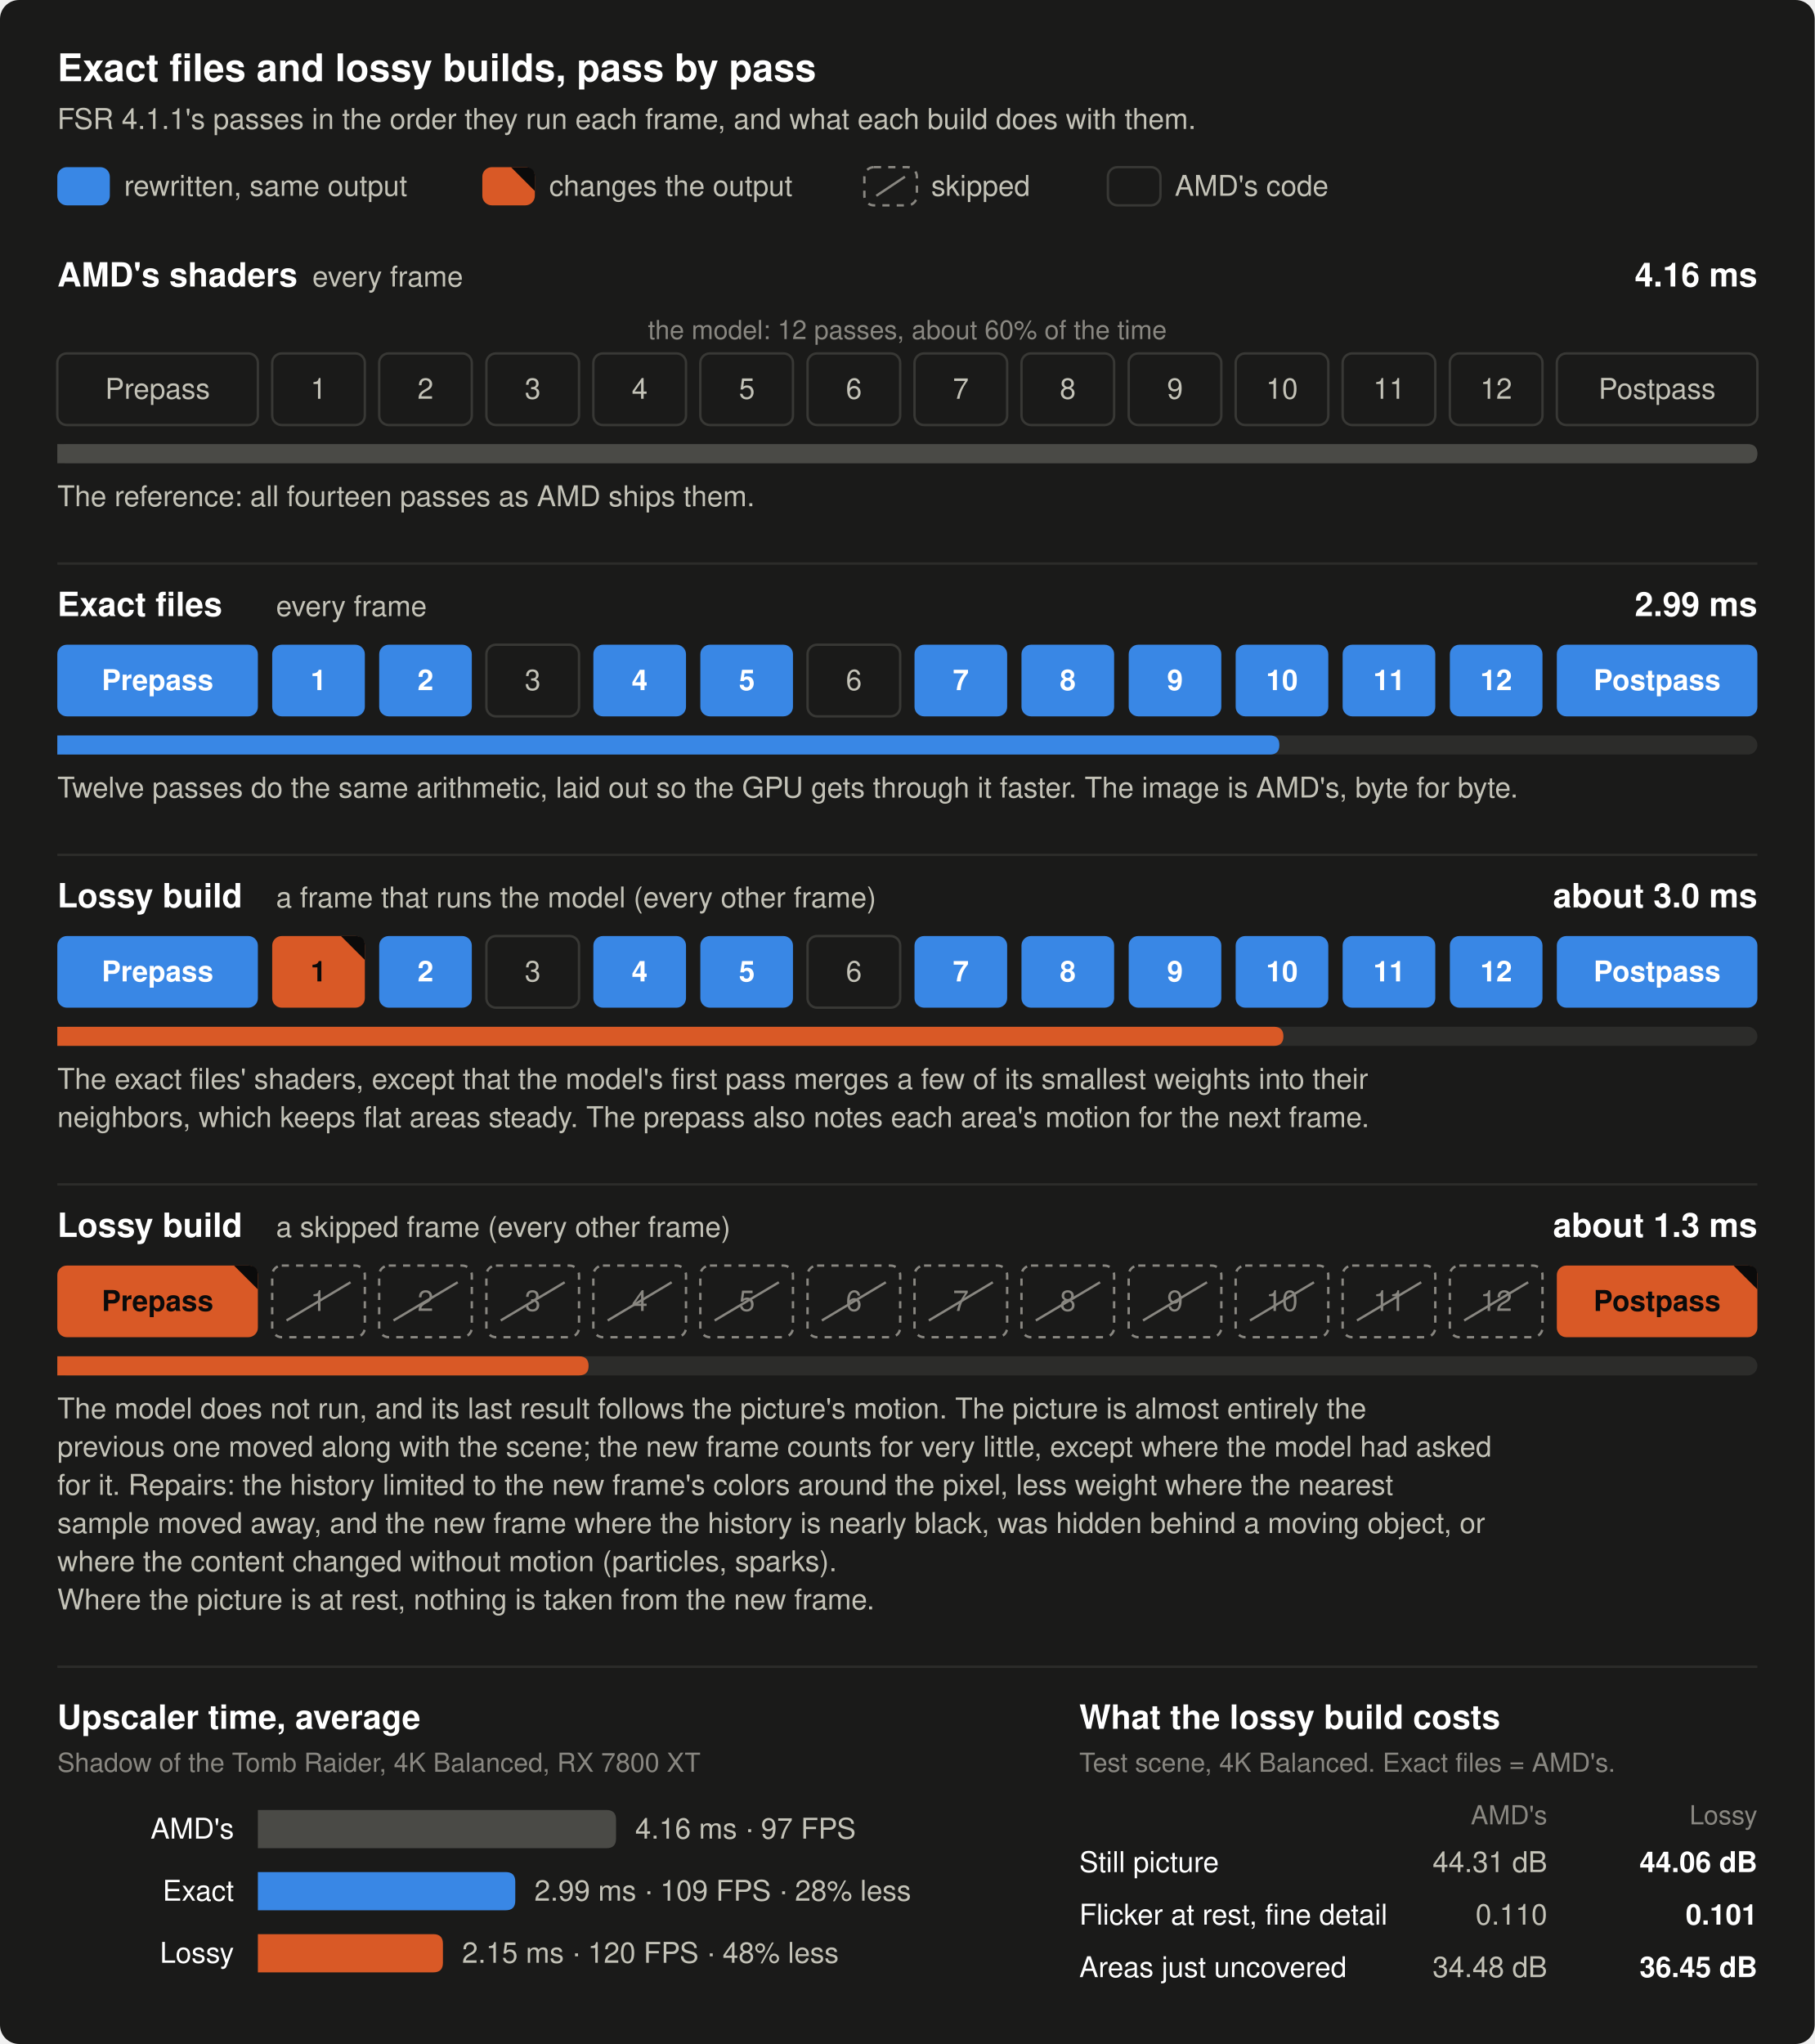
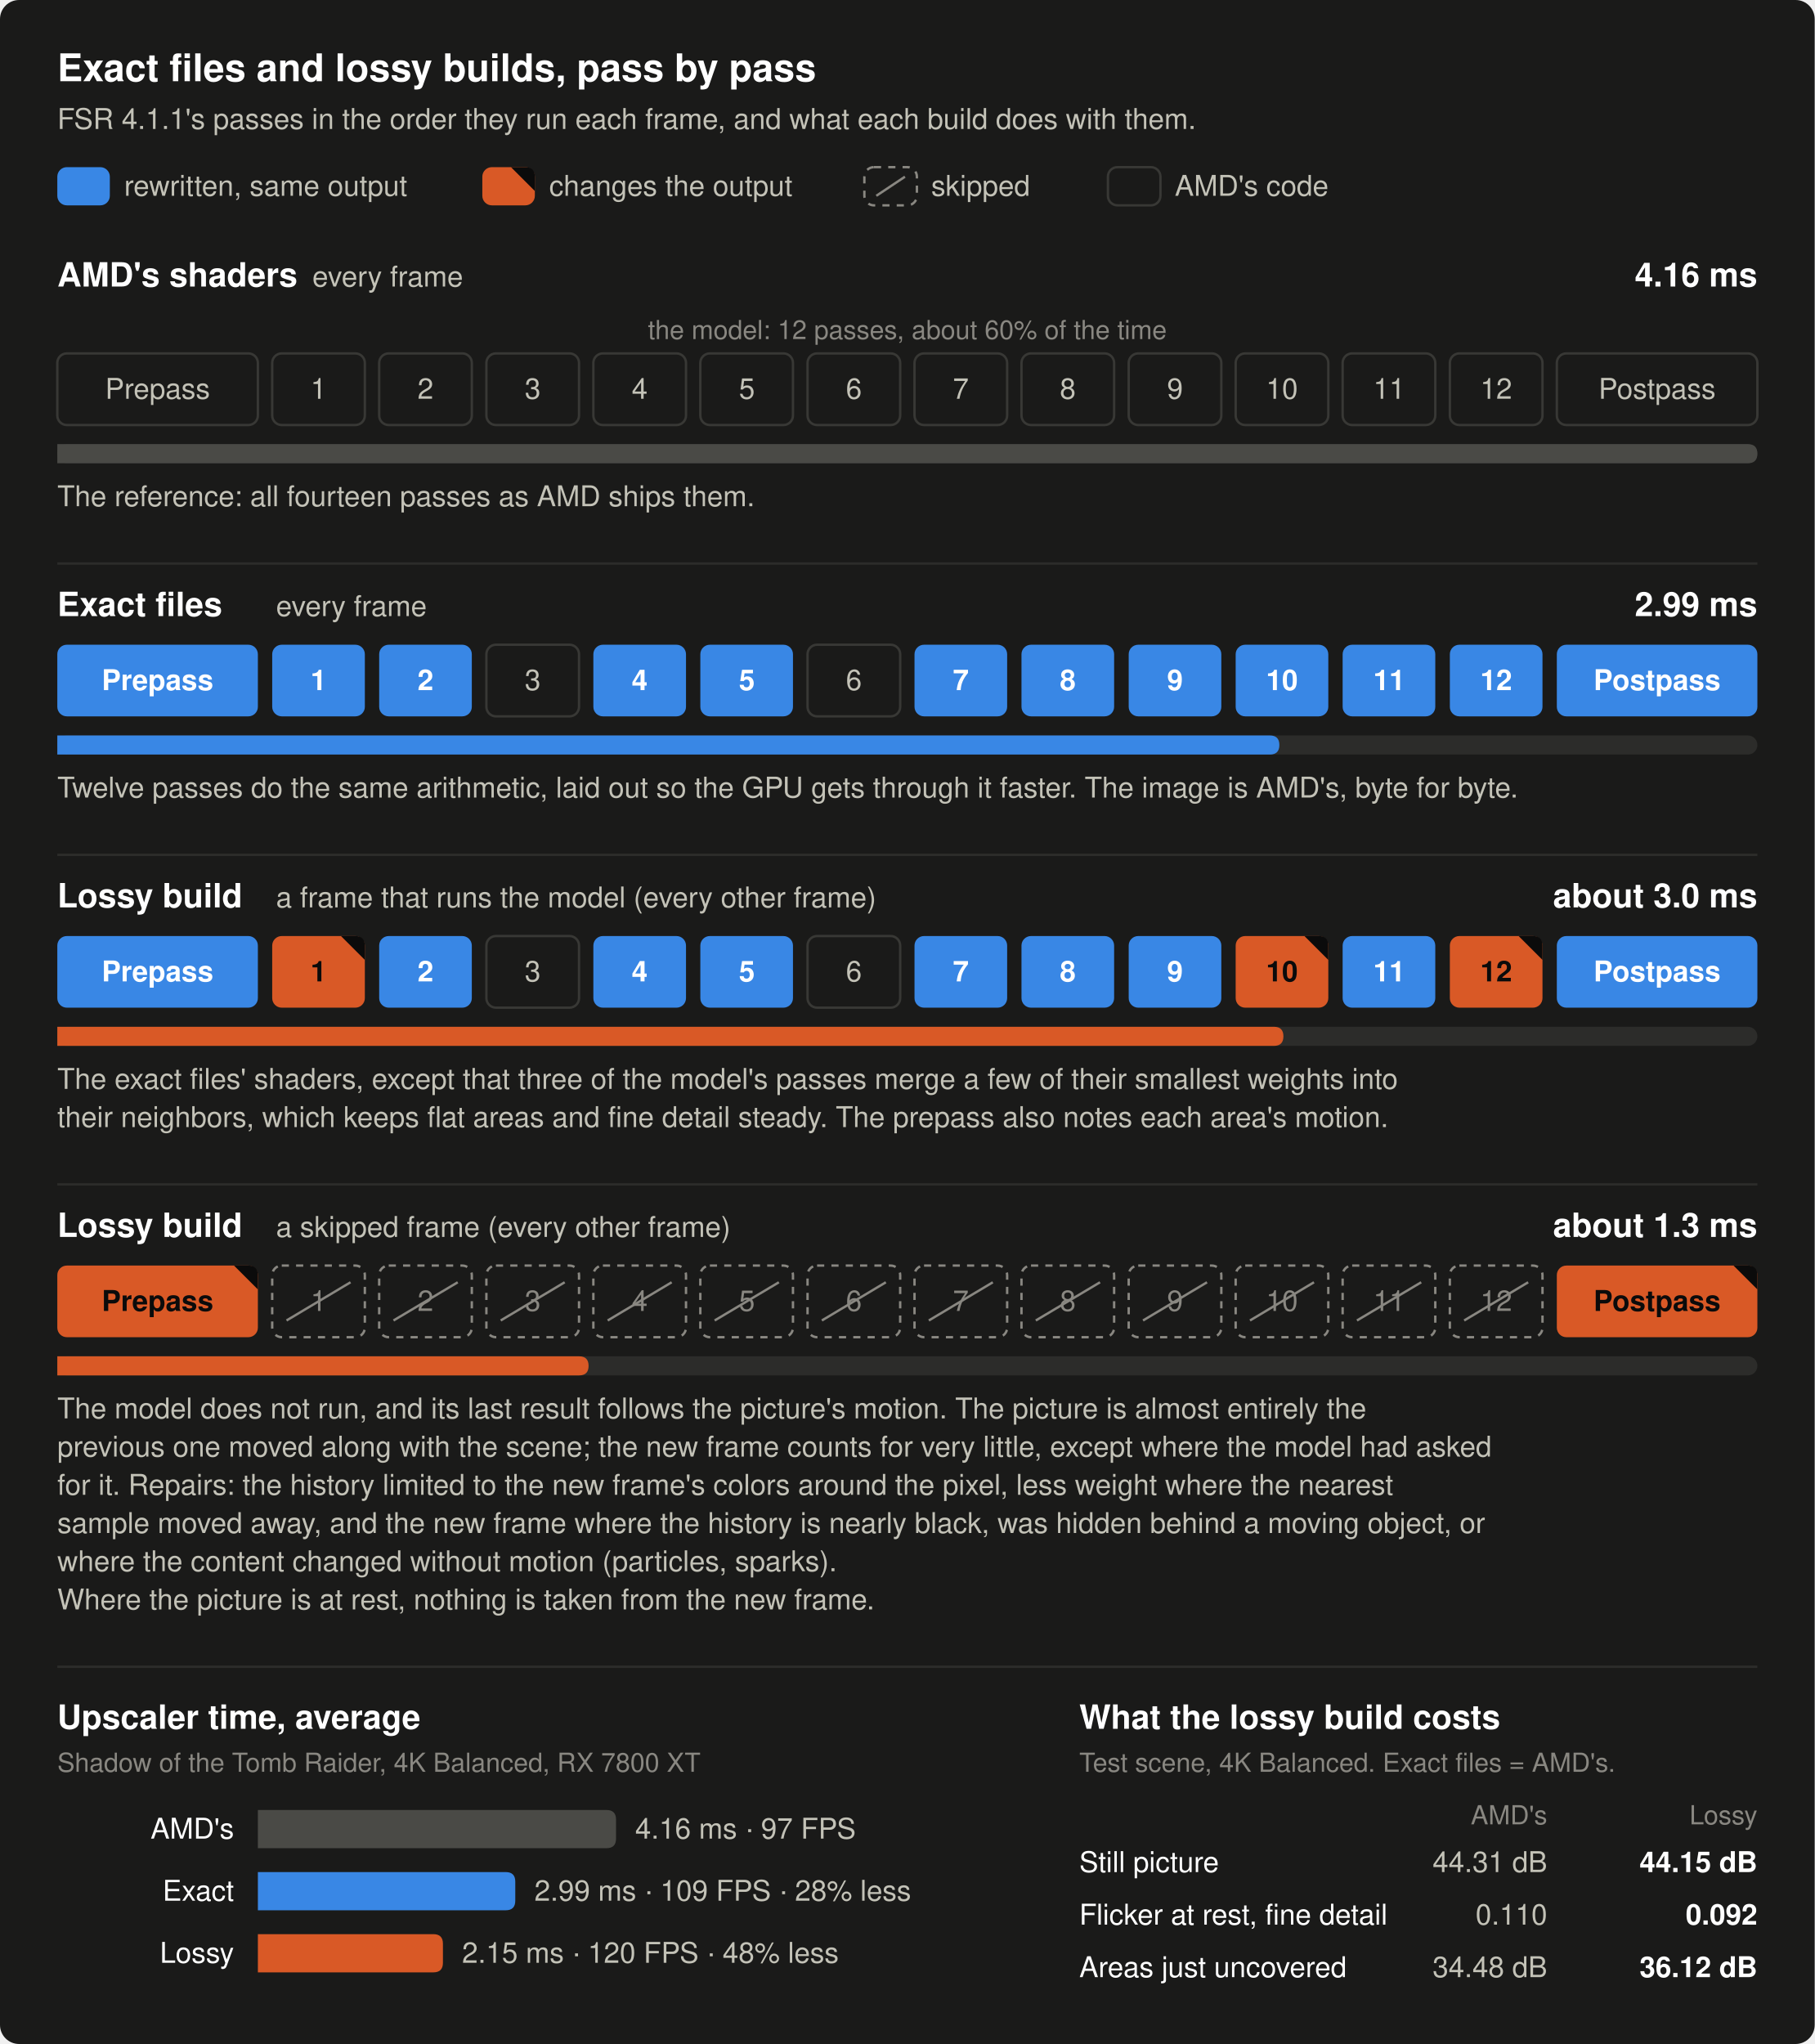
- <svg xmlns="http://www.w3.org/2000/svg" width="760" height="856" viewBox="0 0 760 856" role="img" aria-label="How the exact files and the lossy test builds differ from AMD's FSR 4.1.1 shaders, pass by pass. AMD's shaders: all fourteen passes unchanged, 4.16 ms per frame. Exact files: twelve passes rewritten with the same output (model passes 3 and 6 untouched), 2.99 ms, the image is AMD's byte for byte. Lossy build on a frame that runs the model: the same shaders as the exact files except model pass 1, which merges a few of its smallest weights and so changes the output slightly, about 3.0 ms. Lossy build on a skipped frame: all twelve model passes are skipped and the prepass and postpass show mostly the reprojected history, with the model's last result following the motion and four repairs, and nothing taken from the new frame where the picture is at rest unless its content changed, about 1.3 ms. The two kinds of frame alternate, 2.15 ms on average, 48% less than AMD's. Cost of the lossy build in a test scene at 4K Balanced: still picture 44.06 dB against 44.31, flicker on fine detail at rest 0.101 against 0.110, areas just uncovered by a moving object 36.45 dB against 34.48. Shadow of the Tomb Raider, 4K Balanced, Radeon RX 7800 XT.">
+ <svg xmlns="http://www.w3.org/2000/svg" width="760" height="856" viewBox="0 0 760 856" role="img" aria-label="How the exact files and the lossy test builds differ from AMD's FSR 4.1.1 shaders, pass by pass. AMD's shaders: all fourteen passes unchanged, 4.16 ms per frame. Exact files: twelve passes rewritten with the same output (model passes 3 and 6 untouched), 2.99 ms, the image is AMD's byte for byte. Lossy build on a frame that runs the model: the same shaders as the exact files except model passes 1, 10 and 12, which merge a few of their smallest weights and so change the output slightly, about 3.0 ms. Lossy build on a skipped frame: all twelve model passes are skipped and the prepass and postpass show mostly the reprojected history, with the model's last result following the motion and four repairs, and nothing taken from the new frame where the picture is at rest unless its content changed, about 1.3 ms. The two kinds of frame alternate, 2.15 ms on average, 48% less than AMD's. Cost of the lossy build in a test scene at 4K Balanced: still picture 44.15 dB against 44.31, flicker on fine detail at rest 0.092 against 0.110, areas just uncovered by a moving object 36.12 dB against 34.48. Shadow of the Tomb Raider, 4K Balanced, Radeon RX 7800 XT.">
  <rect width="760" height="856" rx="8" fill="#1a1a19" />
  <text x="24.0" y="34.0" font-family="-apple-system, 'Segoe UI', Helvetica, Arial, sans-serif" font-size="16" font-weight="600" text-anchor="start" fill="#ffffff">Exact files and lossy builds, pass by pass</text>
  <text x="24.0" y="54.0" font-family="-apple-system, 'Segoe UI', Helvetica, Arial, sans-serif" font-size="12" text-anchor="start" fill="#c3c2b7">FSR 4.1.1's passes in the order they run each frame, and what each build does with them.</text>
  <rect x="24.0" y="70" width="22.0" height="16" rx="4" fill="#3987e5" />
  <text x="35.0" y="82.0" font-family="-apple-system, 'Segoe UI', Helvetica, Arial, sans-serif" font-size="12" font-weight="600" text-anchor="middle" fill="#ffffff" />
  <text x="52.0" y="82.0" font-family="-apple-system, 'Segoe UI', Helvetica, Arial, sans-serif" font-size="12" text-anchor="start" fill="#c3c2b7">rewritten, same output</text>
  <rect x="202.0" y="70" width="22.0" height="16" rx="4" fill="#d95926" />
  <text x="213.0" y="82.0" font-family="-apple-system, 'Segoe UI', Helvetica, Arial, sans-serif" font-size="12" font-weight="600" text-anchor="middle" fill="#0b0b0b" />
  <path d="M214.0,70 H220.0 Q224.0,70 224.0,74 V80 Z" fill="#0b0b0b" />
  <text x="230.0" y="82.0" font-family="-apple-system, 'Segoe UI', Helvetica, Arial, sans-serif" font-size="12" text-anchor="start" fill="#c3c2b7">changes the output</text>
  <rect x="362.0" y="70" width="22.0" height="16" rx="4" fill="#1a1a19" stroke="#898781" stroke-width="1" stroke-dasharray="3 3" />
  <line x1="367" y1="82" x2="379" y2="74" stroke="#898781" stroke-width="1" />
  <text x="390.0" y="82.0" font-family="-apple-system, 'Segoe UI', Helvetica, Arial, sans-serif" font-size="12" text-anchor="start" fill="#c3c2b7">skipped</text>
  <rect x="464.0" y="70" width="22.0" height="16" rx="4" fill="#1a1a19" stroke="#383835" stroke-width="1" />
  <text x="475.0" y="82.0" font-family="-apple-system, 'Segoe UI', Helvetica, Arial, sans-serif" font-size="12" text-anchor="middle" fill="#c3c2b7" />
  <text x="492.0" y="82.0" font-family="-apple-system, 'Segoe UI', Helvetica, Arial, sans-serif" font-size="12" text-anchor="start" fill="#c3c2b7">AMD's code</text>
  <text x="24.0" y="120.0" font-family="-apple-system, 'Segoe UI', Helvetica, Arial, sans-serif" font-size="14" font-weight="600" text-anchor="start" fill="#ffffff">AMD's shaders</text>
  <text x="130.8" y="120.0" font-family="-apple-system, 'Segoe UI', Helvetica, Arial, sans-serif" font-size="12" text-anchor="start" fill="#c3c2b7">every frame</text>
  <text x="736.0" y="120.0" font-family="-apple-system, 'Segoe UI', Helvetica, Arial, sans-serif" font-size="14" font-weight="600" text-anchor="end" fill="#ffffff">4.16 ms</text>
  <rect x="24.0" y="148" width="84.0" height="30" rx="4" fill="#1a1a19" stroke="#383835" stroke-width="1" />
  <text x="66.0" y="167.0" font-family="-apple-system, 'Segoe UI', Helvetica, Arial, sans-serif" font-size="12" text-anchor="middle" fill="#c3c2b7">Prepass</text>
  <rect x="114.0" y="148" width="38.8" height="30" rx="4" fill="#1a1a19" stroke="#383835" stroke-width="1" />
  <text x="133.4" y="167.0" font-family="-apple-system, 'Segoe UI', Helvetica, Arial, sans-serif" font-size="12" text-anchor="middle" fill="#c3c2b7">1</text>
  <rect x="158.8" y="148" width="38.8" height="30" rx="4" fill="#1a1a19" stroke="#383835" stroke-width="1" />
  <text x="178.2" y="167.0" font-family="-apple-system, 'Segoe UI', Helvetica, Arial, sans-serif" font-size="12" text-anchor="middle" fill="#c3c2b7">2</text>
  <rect x="203.7" y="148" width="38.8" height="30" rx="4" fill="#1a1a19" stroke="#383835" stroke-width="1" />
  <text x="223.1" y="167.0" font-family="-apple-system, 'Segoe UI', Helvetica, Arial, sans-serif" font-size="12" text-anchor="middle" fill="#c3c2b7">3</text>
  <rect x="248.5" y="148" width="38.8" height="30" rx="4" fill="#1a1a19" stroke="#383835" stroke-width="1" />
  <text x="267.9" y="167.0" font-family="-apple-system, 'Segoe UI', Helvetica, Arial, sans-serif" font-size="12" text-anchor="middle" fill="#c3c2b7">4</text>
  <rect x="293.3" y="148" width="38.8" height="30" rx="4" fill="#1a1a19" stroke="#383835" stroke-width="1" />
  <text x="312.8" y="167.0" font-family="-apple-system, 'Segoe UI', Helvetica, Arial, sans-serif" font-size="12" text-anchor="middle" fill="#c3c2b7">5</text>
  <rect x="338.2" y="148" width="38.8" height="30" rx="4" fill="#1a1a19" stroke="#383835" stroke-width="1" />
  <text x="357.6" y="167.0" font-family="-apple-system, 'Segoe UI', Helvetica, Arial, sans-serif" font-size="12" text-anchor="middle" fill="#c3c2b7">6</text>
  <rect x="383.0" y="148" width="38.8" height="30" rx="4" fill="#1a1a19" stroke="#383835" stroke-width="1" />
  <text x="402.4" y="167.0" font-family="-apple-system, 'Segoe UI', Helvetica, Arial, sans-serif" font-size="12" text-anchor="middle" fill="#c3c2b7">7</text>
  <rect x="427.8" y="148" width="38.8" height="30" rx="4" fill="#1a1a19" stroke="#383835" stroke-width="1" />
  <text x="447.2" y="167.0" font-family="-apple-system, 'Segoe UI', Helvetica, Arial, sans-serif" font-size="12" text-anchor="middle" fill="#c3c2b7">8</text>
  <rect x="472.7" y="148" width="38.8" height="30" rx="4" fill="#1a1a19" stroke="#383835" stroke-width="1" />
  <text x="492.1" y="167.0" font-family="-apple-system, 'Segoe UI', Helvetica, Arial, sans-serif" font-size="12" text-anchor="middle" fill="#c3c2b7">9</text>
  <rect x="517.5" y="148" width="38.8" height="30" rx="4" fill="#1a1a19" stroke="#383835" stroke-width="1" />
  <text x="536.9" y="167.0" font-family="-apple-system, 'Segoe UI', Helvetica, Arial, sans-serif" font-size="12" text-anchor="middle" fill="#c3c2b7">10</text>
  <rect x="562.3" y="148" width="38.8" height="30" rx="4" fill="#1a1a19" stroke="#383835" stroke-width="1" />
  <text x="581.8" y="167.0" font-family="-apple-system, 'Segoe UI', Helvetica, Arial, sans-serif" font-size="12" text-anchor="middle" fill="#c3c2b7">11</text>
  <rect x="607.2" y="148" width="38.8" height="30" rx="4" fill="#1a1a19" stroke="#383835" stroke-width="1" />
  <text x="626.6" y="167.0" font-family="-apple-system, 'Segoe UI', Helvetica, Arial, sans-serif" font-size="12" text-anchor="middle" fill="#c3c2b7">12</text>
  <rect x="652.0" y="148" width="84.0" height="30" rx="4" fill="#1a1a19" stroke="#383835" stroke-width="1" />
  <text x="694.0" y="167.0" font-family="-apple-system, 'Segoe UI', Helvetica, Arial, sans-serif" font-size="12" text-anchor="middle" fill="#c3c2b7">Postpass</text>
  <text x="380.0" y="142.0" font-family="-apple-system, 'Segoe UI', Helvetica, Arial, sans-serif" font-size="11" text-anchor="middle" fill="#898781">the model: 12 passes, about 60% of the time</text>
  <rect x="24" y="186" width="712" height="8" rx="4" fill="#2c2c2a" />
  <path d="M24,186 H732.0 Q736.0,186 736.0,190 V190 Q736.0,194 732.0,194 H24 Z" fill="#4a4a46" />
  <text x="24.0" y="212.0" font-family="-apple-system, 'Segoe UI', Helvetica, Arial, sans-serif" font-size="12" text-anchor="start" fill="#c3c2b7">The reference: all fourteen passes as AMD ships them.</text>
  <line x1="24" y1="236" x2="736" y2="236" stroke="#2c2c2a" stroke-width="1" />
  <text x="24.0" y="258.0" font-family="-apple-system, 'Segoe UI', Helvetica, Arial, sans-serif" font-size="14" font-weight="600" text-anchor="start" fill="#ffffff">Exact files</text>
  <text x="115.6" y="258.0" font-family="-apple-system, 'Segoe UI', Helvetica, Arial, sans-serif" font-size="12" text-anchor="start" fill="#c3c2b7">every frame</text>
  <text x="736.0" y="258.0" font-family="-apple-system, 'Segoe UI', Helvetica, Arial, sans-serif" font-size="14" font-weight="600" text-anchor="end" fill="#ffffff">2.99 ms</text>
  <rect x="24.0" y="270" width="84.0" height="30" rx="4" fill="#3987e5" />
  <text x="66.0" y="289.0" font-family="-apple-system, 'Segoe UI', Helvetica, Arial, sans-serif" font-size="12" font-weight="600" text-anchor="middle" fill="#ffffff">Prepass</text>
  <rect x="114.0" y="270" width="38.8" height="30" rx="4" fill="#3987e5" />
  <text x="133.4" y="289.0" font-family="-apple-system, 'Segoe UI', Helvetica, Arial, sans-serif" font-size="12" font-weight="600" text-anchor="middle" fill="#ffffff">1</text>
  <rect x="158.8" y="270" width="38.8" height="30" rx="4" fill="#3987e5" />
  <text x="178.2" y="289.0" font-family="-apple-system, 'Segoe UI', Helvetica, Arial, sans-serif" font-size="12" font-weight="600" text-anchor="middle" fill="#ffffff">2</text>
  <rect x="203.7" y="270" width="38.8" height="30" rx="4" fill="#1a1a19" stroke="#383835" stroke-width="1" />
  <text x="223.1" y="289.0" font-family="-apple-system, 'Segoe UI', Helvetica, Arial, sans-serif" font-size="12" text-anchor="middle" fill="#c3c2b7">3</text>
  <rect x="248.5" y="270" width="38.8" height="30" rx="4" fill="#3987e5" />
  <text x="267.9" y="289.0" font-family="-apple-system, 'Segoe UI', Helvetica, Arial, sans-serif" font-size="12" font-weight="600" text-anchor="middle" fill="#ffffff">4</text>
  <rect x="293.3" y="270" width="38.8" height="30" rx="4" fill="#3987e5" />
  <text x="312.8" y="289.0" font-family="-apple-system, 'Segoe UI', Helvetica, Arial, sans-serif" font-size="12" font-weight="600" text-anchor="middle" fill="#ffffff">5</text>
  <rect x="338.2" y="270" width="38.8" height="30" rx="4" fill="#1a1a19" stroke="#383835" stroke-width="1" />
  <text x="357.6" y="289.0" font-family="-apple-system, 'Segoe UI', Helvetica, Arial, sans-serif" font-size="12" text-anchor="middle" fill="#c3c2b7">6</text>
  <rect x="383.0" y="270" width="38.8" height="30" rx="4" fill="#3987e5" />
  <text x="402.4" y="289.0" font-family="-apple-system, 'Segoe UI', Helvetica, Arial, sans-serif" font-size="12" font-weight="600" text-anchor="middle" fill="#ffffff">7</text>
  <rect x="427.8" y="270" width="38.8" height="30" rx="4" fill="#3987e5" />
  <text x="447.2" y="289.0" font-family="-apple-system, 'Segoe UI', Helvetica, Arial, sans-serif" font-size="12" font-weight="600" text-anchor="middle" fill="#ffffff">8</text>
  <rect x="472.7" y="270" width="38.8" height="30" rx="4" fill="#3987e5" />
  <text x="492.1" y="289.0" font-family="-apple-system, 'Segoe UI', Helvetica, Arial, sans-serif" font-size="12" font-weight="600" text-anchor="middle" fill="#ffffff">9</text>
  <rect x="517.5" y="270" width="38.8" height="30" rx="4" fill="#3987e5" />
  <text x="536.9" y="289.0" font-family="-apple-system, 'Segoe UI', Helvetica, Arial, sans-serif" font-size="12" font-weight="600" text-anchor="middle" fill="#ffffff">10</text>
  <rect x="562.3" y="270" width="38.8" height="30" rx="4" fill="#3987e5" />
  <text x="581.8" y="289.0" font-family="-apple-system, 'Segoe UI', Helvetica, Arial, sans-serif" font-size="12" font-weight="600" text-anchor="middle" fill="#ffffff">11</text>
  <rect x="607.2" y="270" width="38.8" height="30" rx="4" fill="#3987e5" />
  <text x="626.6" y="289.0" font-family="-apple-system, 'Segoe UI', Helvetica, Arial, sans-serif" font-size="12" font-weight="600" text-anchor="middle" fill="#ffffff">12</text>
  <rect x="652.0" y="270" width="84.0" height="30" rx="4" fill="#3987e5" />
  <text x="694.0" y="289.0" font-family="-apple-system, 'Segoe UI', Helvetica, Arial, sans-serif" font-size="12" font-weight="600" text-anchor="middle" fill="#ffffff">Postpass</text>
  <rect x="24" y="308" width="712" height="8" rx="4" fill="#2c2c2a" />
  <path d="M24,308 H531.8 Q535.8,308 535.8,312 V312 Q535.8,316 531.8,316 H24 Z" fill="#3987e5" />
  <text x="24.0" y="334.0" font-family="-apple-system, 'Segoe UI', Helvetica, Arial, sans-serif" font-size="12" text-anchor="start" fill="#c3c2b7">Twelve passes do the same arithmetic, laid out so the GPU gets through it faster. The image is AMD's, byte for byte.</text>
  <line x1="24" y1="358" x2="736" y2="358" stroke="#2c2c2a" stroke-width="1" />
  <text x="24.0" y="380.0" font-family="-apple-system, 'Segoe UI', Helvetica, Arial, sans-serif" font-size="14" font-weight="600" text-anchor="start" fill="#ffffff">Lossy build</text>
  <text x="115.6" y="380.0" font-family="-apple-system, 'Segoe UI', Helvetica, Arial, sans-serif" font-size="12" text-anchor="start" fill="#c3c2b7">a frame that runs the model (every other frame)</text>
  <text x="736.0" y="380.0" font-family="-apple-system, 'Segoe UI', Helvetica, Arial, sans-serif" font-size="14" font-weight="600" text-anchor="end" fill="#ffffff">about 3.0 ms</text>
  <rect x="24.0" y="392" width="84.0" height="30" rx="4" fill="#3987e5" />
  <text x="66.0" y="411.0" font-family="-apple-system, 'Segoe UI', Helvetica, Arial, sans-serif" font-size="12" font-weight="600" text-anchor="middle" fill="#ffffff">Prepass</text>
  <rect x="114.0" y="392" width="38.8" height="30" rx="4" fill="#d95926" />
  <text x="133.4" y="411.0" font-family="-apple-system, 'Segoe UI', Helvetica, Arial, sans-serif" font-size="12" font-weight="600" text-anchor="middle" fill="#0b0b0b">1</text>
  <path d="M142.8,392 H148.8 Q152.8,392 152.8,396 V402 Z" fill="#0b0b0b" />
  <rect x="158.8" y="392" width="38.8" height="30" rx="4" fill="#3987e5" />
  <text x="178.2" y="411.0" font-family="-apple-system, 'Segoe UI', Helvetica, Arial, sans-serif" font-size="12" font-weight="600" text-anchor="middle" fill="#ffffff">2</text>
  <rect x="203.7" y="392" width="38.8" height="30" rx="4" fill="#1a1a19" stroke="#383835" stroke-width="1" />
  <text x="223.1" y="411.0" font-family="-apple-system, 'Segoe UI', Helvetica, Arial, sans-serif" font-size="12" text-anchor="middle" fill="#c3c2b7">3</text>
  <rect x="248.5" y="392" width="38.8" height="30" rx="4" fill="#3987e5" />
  <text x="267.9" y="411.0" font-family="-apple-system, 'Segoe UI', Helvetica, Arial, sans-serif" font-size="12" font-weight="600" text-anchor="middle" fill="#ffffff">4</text>
  <rect x="293.3" y="392" width="38.8" height="30" rx="4" fill="#3987e5" />
  <text x="312.8" y="411.0" font-family="-apple-system, 'Segoe UI', Helvetica, Arial, sans-serif" font-size="12" font-weight="600" text-anchor="middle" fill="#ffffff">5</text>
  <rect x="338.2" y="392" width="38.8" height="30" rx="4" fill="#1a1a19" stroke="#383835" stroke-width="1" />
  <text x="357.6" y="411.0" font-family="-apple-system, 'Segoe UI', Helvetica, Arial, sans-serif" font-size="12" text-anchor="middle" fill="#c3c2b7">6</text>
  <rect x="383.0" y="392" width="38.8" height="30" rx="4" fill="#3987e5" />
  <text x="402.4" y="411.0" font-family="-apple-system, 'Segoe UI', Helvetica, Arial, sans-serif" font-size="12" font-weight="600" text-anchor="middle" fill="#ffffff">7</text>
  <rect x="427.8" y="392" width="38.8" height="30" rx="4" fill="#3987e5" />
  <text x="447.2" y="411.0" font-family="-apple-system, 'Segoe UI', Helvetica, Arial, sans-serif" font-size="12" font-weight="600" text-anchor="middle" fill="#ffffff">8</text>
  <rect x="472.7" y="392" width="38.8" height="30" rx="4" fill="#3987e5" />
  <text x="492.1" y="411.0" font-family="-apple-system, 'Segoe UI', Helvetica, Arial, sans-serif" font-size="12" font-weight="600" text-anchor="middle" fill="#ffffff">9</text>
-   <rect x="517.5" y="392" width="38.8" height="30" rx="4" fill="#3987e5" />
-   <text x="536.9" y="411.0" font-family="-apple-system, 'Segoe UI', Helvetica, Arial, sans-serif" font-size="12" font-weight="600" text-anchor="middle" fill="#ffffff">10</text>
+   <rect x="517.5" y="392" width="38.8" height="30" rx="4" fill="#d95926" />
+   <text x="536.9" y="411.0" font-family="-apple-system, 'Segoe UI', Helvetica, Arial, sans-serif" font-size="12" font-weight="600" text-anchor="middle" fill="#0b0b0b">10</text>
+   <path d="M546.3,392 H552.3 Q556.3,392 556.3,396 V402 Z" fill="#0b0b0b" />
  <rect x="562.3" y="392" width="38.8" height="30" rx="4" fill="#3987e5" />
  <text x="581.8" y="411.0" font-family="-apple-system, 'Segoe UI', Helvetica, Arial, sans-serif" font-size="12" font-weight="600" text-anchor="middle" fill="#ffffff">11</text>
-   <rect x="607.2" y="392" width="38.8" height="30" rx="4" fill="#3987e5" />
-   <text x="626.6" y="411.0" font-family="-apple-system, 'Segoe UI', Helvetica, Arial, sans-serif" font-size="12" font-weight="600" text-anchor="middle" fill="#ffffff">12</text>
+   <rect x="607.2" y="392" width="38.8" height="30" rx="4" fill="#d95926" />
+   <text x="626.6" y="411.0" font-family="-apple-system, 'Segoe UI', Helvetica, Arial, sans-serif" font-size="12" font-weight="600" text-anchor="middle" fill="#0b0b0b">12</text>
+   <path d="M636.0,392 H642.0 Q646.0,392 646.0,396 V402 Z" fill="#0b0b0b" />
  <rect x="652.0" y="392" width="84.0" height="30" rx="4" fill="#3987e5" />
  <text x="694.0" y="411.0" font-family="-apple-system, 'Segoe UI', Helvetica, Arial, sans-serif" font-size="12" font-weight="600" text-anchor="middle" fill="#ffffff">Postpass</text>
  <rect x="24" y="430" width="712" height="8" rx="4" fill="#2c2c2a" />
  <path d="M24,430 H533.5 Q537.5,430 537.5,434 V434 Q537.5,438 533.5,438 H24 Z" fill="#d95926" />
-   <text x="24.0" y="456.0" font-family="-apple-system, 'Segoe UI', Helvetica, Arial, sans-serif" font-size="12" text-anchor="start" fill="#c3c2b7">The exact files' shaders, except that the model's first pass merges a few of its smallest weights into their</text>
-   <text x="24.0" y="472.0" font-family="-apple-system, 'Segoe UI', Helvetica, Arial, sans-serif" font-size="12" text-anchor="start" fill="#c3c2b7">neighbors, which keeps flat areas steady. The prepass also notes each area's motion for the next frame.</text>
+   <text x="24.0" y="456.0" font-family="-apple-system, 'Segoe UI', Helvetica, Arial, sans-serif" font-size="12" text-anchor="start" fill="#c3c2b7">The exact files' shaders, except that three of the model's passes merge a few of their smallest weights into</text>
+   <text x="24.0" y="472.0" font-family="-apple-system, 'Segoe UI', Helvetica, Arial, sans-serif" font-size="12" text-anchor="start" fill="#c3c2b7">their neighbors, which keeps flat areas and fine detail steady. The prepass also notes each area's motion.</text>
  <line x1="24" y1="496" x2="736" y2="496" stroke="#2c2c2a" stroke-width="1" />
  <text x="24.0" y="518.0" font-family="-apple-system, 'Segoe UI', Helvetica, Arial, sans-serif" font-size="14" font-weight="600" text-anchor="start" fill="#ffffff">Lossy build</text>
  <text x="115.6" y="518.0" font-family="-apple-system, 'Segoe UI', Helvetica, Arial, sans-serif" font-size="12" text-anchor="start" fill="#c3c2b7">a skipped frame (every other frame)</text>
  <text x="736.0" y="518.0" font-family="-apple-system, 'Segoe UI', Helvetica, Arial, sans-serif" font-size="14" font-weight="600" text-anchor="end" fill="#ffffff">about 1.3 ms</text>
  <rect x="24.0" y="530" width="84.0" height="30" rx="4" fill="#d95926" />
  <text x="66.0" y="549.0" font-family="-apple-system, 'Segoe UI', Helvetica, Arial, sans-serif" font-size="12" font-weight="600" text-anchor="middle" fill="#0b0b0b">Prepass</text>
  <path d="M98.0,530 H104.0 Q108.0,530 108.0,534 V540 Z" fill="#0b0b0b" />
  <rect x="114.0" y="530" width="38.8" height="30" rx="4" fill="#1a1a19" stroke="#898781" stroke-width="1" stroke-dasharray="3 3" />
  <text x="133.4" y="549.0" font-family="-apple-system, 'Segoe UI', Helvetica, Arial, sans-serif" font-size="12" text-anchor="middle" fill="#898781">1</text>
  <line x1="120.0" y1="553" x2="146.8" y2="537" stroke="#898781" stroke-width="1" />
  <rect x="158.8" y="530" width="38.8" height="30" rx="4" fill="#1a1a19" stroke="#898781" stroke-width="1" stroke-dasharray="3 3" />
  <text x="178.2" y="549.0" font-family="-apple-system, 'Segoe UI', Helvetica, Arial, sans-serif" font-size="12" text-anchor="middle" fill="#898781">2</text>
  <line x1="164.8" y1="553" x2="191.7" y2="537" stroke="#898781" stroke-width="1" />
  <rect x="203.7" y="530" width="38.8" height="30" rx="4" fill="#1a1a19" stroke="#898781" stroke-width="1" stroke-dasharray="3 3" />
  <text x="223.1" y="549.0" font-family="-apple-system, 'Segoe UI', Helvetica, Arial, sans-serif" font-size="12" text-anchor="middle" fill="#898781">3</text>
  <line x1="209.7" y1="553" x2="236.5" y2="537" stroke="#898781" stroke-width="1" />
  <rect x="248.5" y="530" width="38.8" height="30" rx="4" fill="#1a1a19" stroke="#898781" stroke-width="1" stroke-dasharray="3 3" />
  <text x="267.9" y="549.0" font-family="-apple-system, 'Segoe UI', Helvetica, Arial, sans-serif" font-size="12" text-anchor="middle" fill="#898781">4</text>
  <line x1="254.5" y1="553" x2="281.3" y2="537" stroke="#898781" stroke-width="1" />
  <rect x="293.3" y="530" width="38.8" height="30" rx="4" fill="#1a1a19" stroke="#898781" stroke-width="1" stroke-dasharray="3 3" />
  <text x="312.8" y="549.0" font-family="-apple-system, 'Segoe UI', Helvetica, Arial, sans-serif" font-size="12" text-anchor="middle" fill="#898781">5</text>
  <line x1="299.3" y1="553" x2="326.2" y2="537" stroke="#898781" stroke-width="1" />
  <rect x="338.2" y="530" width="38.8" height="30" rx="4" fill="#1a1a19" stroke="#898781" stroke-width="1" stroke-dasharray="3 3" />
  <text x="357.6" y="549.0" font-family="-apple-system, 'Segoe UI', Helvetica, Arial, sans-serif" font-size="12" text-anchor="middle" fill="#898781">6</text>
  <line x1="344.2" y1="553" x2="371.0" y2="537" stroke="#898781" stroke-width="1" />
  <rect x="383.0" y="530" width="38.8" height="30" rx="4" fill="#1a1a19" stroke="#898781" stroke-width="1" stroke-dasharray="3 3" />
  <text x="402.4" y="549.0" font-family="-apple-system, 'Segoe UI', Helvetica, Arial, sans-serif" font-size="12" text-anchor="middle" fill="#898781">7</text>
  <line x1="389.0" y1="553" x2="415.8" y2="537" stroke="#898781" stroke-width="1" />
  <rect x="427.8" y="530" width="38.8" height="30" rx="4" fill="#1a1a19" stroke="#898781" stroke-width="1" stroke-dasharray="3 3" />
  <text x="447.2" y="549.0" font-family="-apple-system, 'Segoe UI', Helvetica, Arial, sans-serif" font-size="12" text-anchor="middle" fill="#898781">8</text>
  <line x1="433.8" y1="553" x2="460.7" y2="537" stroke="#898781" stroke-width="1" />
  <rect x="472.7" y="530" width="38.8" height="30" rx="4" fill="#1a1a19" stroke="#898781" stroke-width="1" stroke-dasharray="3 3" />
  <text x="492.1" y="549.0" font-family="-apple-system, 'Segoe UI', Helvetica, Arial, sans-serif" font-size="12" text-anchor="middle" fill="#898781">9</text>
  <line x1="478.7" y1="553" x2="505.5" y2="537" stroke="#898781" stroke-width="1" />
  <rect x="517.5" y="530" width="38.8" height="30" rx="4" fill="#1a1a19" stroke="#898781" stroke-width="1" stroke-dasharray="3 3" />
  <text x="536.9" y="549.0" font-family="-apple-system, 'Segoe UI', Helvetica, Arial, sans-serif" font-size="12" text-anchor="middle" fill="#898781">10</text>
  <line x1="523.5" y1="553" x2="550.3" y2="537" stroke="#898781" stroke-width="1" />
  <rect x="562.3" y="530" width="38.8" height="30" rx="4" fill="#1a1a19" stroke="#898781" stroke-width="1" stroke-dasharray="3 3" />
  <text x="581.8" y="549.0" font-family="-apple-system, 'Segoe UI', Helvetica, Arial, sans-serif" font-size="12" text-anchor="middle" fill="#898781">11</text>
  <line x1="568.3" y1="553" x2="595.2" y2="537" stroke="#898781" stroke-width="1" />
  <rect x="607.2" y="530" width="38.8" height="30" rx="4" fill="#1a1a19" stroke="#898781" stroke-width="1" stroke-dasharray="3 3" />
  <text x="626.6" y="549.0" font-family="-apple-system, 'Segoe UI', Helvetica, Arial, sans-serif" font-size="12" text-anchor="middle" fill="#898781">12</text>
  <line x1="613.2" y1="553" x2="640.0" y2="537" stroke="#898781" stroke-width="1" />
  <rect x="652.0" y="530" width="84.0" height="30" rx="4" fill="#d95926" />
  <text x="694.0" y="549.0" font-family="-apple-system, 'Segoe UI', Helvetica, Arial, sans-serif" font-size="12" font-weight="600" text-anchor="middle" fill="#0b0b0b">Postpass</text>
  <path d="M726.0,530 H732.0 Q736.0,530 736.0,534 V540 Z" fill="#0b0b0b" />
  <rect x="24" y="568" width="712" height="8" rx="4" fill="#2c2c2a" />
  <path d="M24,568 H242.5 Q246.5,568 246.5,572 V572 Q246.5,576 242.5,576 H24 Z" fill="#d95926" />
  <text x="24.0" y="594.0" font-family="-apple-system, 'Segoe UI', Helvetica, Arial, sans-serif" font-size="12" text-anchor="start" fill="#c3c2b7">The model does not run, and its last result follows the picture's motion. The picture is almost entirely the</text>
  <text x="24.0" y="610.0" font-family="-apple-system, 'Segoe UI', Helvetica, Arial, sans-serif" font-size="12" text-anchor="start" fill="#c3c2b7">previous one moved along with the scene; the new frame counts for very little, except where the model had asked</text>
  <text x="24.0" y="626.0" font-family="-apple-system, 'Segoe UI', Helvetica, Arial, sans-serif" font-size="12" text-anchor="start" fill="#c3c2b7">for it. Repairs: the history limited to the new frame's colors around the pixel, less weight where the nearest</text>
  <text x="24.0" y="642.0" font-family="-apple-system, 'Segoe UI', Helvetica, Arial, sans-serif" font-size="12" text-anchor="start" fill="#c3c2b7">sample moved away, and the new frame where the history is nearly black, was hidden behind a moving object, or</text>
  <text x="24.0" y="658.0" font-family="-apple-system, 'Segoe UI', Helvetica, Arial, sans-serif" font-size="12" text-anchor="start" fill="#c3c2b7">where the content changed without motion (particles, sparks).</text>
  <text x="24.0" y="674.0" font-family="-apple-system, 'Segoe UI', Helvetica, Arial, sans-serif" font-size="12" text-anchor="start" fill="#c3c2b7">Where the picture is at rest, nothing is taken from the new frame.</text>
  <line x1="24" y1="698" x2="736" y2="698" stroke="#2c2c2a" stroke-width="1" />
  <text x="24.0" y="724.0" font-family="-apple-system, 'Segoe UI', Helvetica, Arial, sans-serif" font-size="14" font-weight="600" text-anchor="start" fill="#ffffff">Upscaler time, average</text>
  <text x="24.0" y="742.0" font-family="-apple-system, 'Segoe UI', Helvetica, Arial, sans-serif" font-size="11" text-anchor="start" fill="#898781">Shadow of the Tomb Raider, 4K Balanced, RX 7800 XT</text>
  <text x="98.0" y="770.0" font-family="-apple-system, 'Segoe UI', Helvetica, Arial, sans-serif" font-size="12" text-anchor="end" fill="#ffffff">AMD's</text>
  <path d="M108,758 H254.0 Q258.0,758 258.0,762 V770 Q258.0,774 254.0,774 H108 Z" fill="#4a4a46" />
  <text x="266.0" y="770.0" font-family="-apple-system, 'Segoe UI', Helvetica, Arial, sans-serif" font-size="12" text-anchor="start" fill="#c3c2b7">4.16 ms  ·  97 FPS</text>
  <text x="98.0" y="796.0" font-family="-apple-system, 'Segoe UI', Helvetica, Arial, sans-serif" font-size="12" text-anchor="end" fill="#ffffff">Exact</text>
  <path d="M108,784 H211.8 Q215.8,784 215.8,788 V796 Q215.8,800 211.8,800 H108 Z" fill="#3987e5" />
  <text x="223.8" y="796.0" font-family="-apple-system, 'Segoe UI', Helvetica, Arial, sans-serif" font-size="12" text-anchor="start" fill="#c3c2b7">2.99 ms  ·  109 FPS  ·  28% less</text>
  <text x="98.0" y="822.0" font-family="-apple-system, 'Segoe UI', Helvetica, Arial, sans-serif" font-size="12" text-anchor="end" fill="#ffffff">Lossy</text>
  <path d="M108,810 H181.5 Q185.5,810 185.5,814 V822 Q185.5,826 181.5,826 H108 Z" fill="#d95926" />
  <text x="193.5" y="822.0" font-family="-apple-system, 'Segoe UI', Helvetica, Arial, sans-serif" font-size="12" text-anchor="start" fill="#c3c2b7">2.15 ms  ·  120 FPS  ·  48% less</text>
  <text x="452.0" y="724.0" font-family="-apple-system, 'Segoe UI', Helvetica, Arial, sans-serif" font-size="14" font-weight="600" text-anchor="start" fill="#ffffff">What the lossy build costs</text>
  <text x="452.0" y="742.0" font-family="-apple-system, 'Segoe UI', Helvetica, Arial, sans-serif" font-size="11" text-anchor="start" fill="#898781">Test scene, 4K Balanced. Exact files = AMD's.</text>
  <text x="648.0" y="764.0" font-family="-apple-system, 'Segoe UI', Helvetica, Arial, sans-serif" font-size="11" text-anchor="end" fill="#898781">AMD's</text>
  <text x="736.0" y="764.0" font-family="-apple-system, 'Segoe UI', Helvetica, Arial, sans-serif" font-size="11" text-anchor="end" fill="#898781">Lossy</text>
  <text x="452.0" y="784.0" font-family="-apple-system, 'Segoe UI', Helvetica, Arial, sans-serif" font-size="12" text-anchor="start" fill="#ffffff">Still picture</text>
  <text x="648.0" y="784.0" font-family="-apple-system, 'Segoe UI', Helvetica, Arial, sans-serif" font-size="12" text-anchor="end" fill="#c3c2b7">44.31 dB</text>
-   <text x="736.0" y="784.0" font-family="-apple-system, 'Segoe UI', Helvetica, Arial, sans-serif" font-size="12" font-weight="600" text-anchor="end" fill="#ffffff">44.06 dB</text>
+   <text x="736.0" y="784.0" font-family="-apple-system, 'Segoe UI', Helvetica, Arial, sans-serif" font-size="12" font-weight="600" text-anchor="end" fill="#ffffff">44.15 dB</text>
  <text x="452.0" y="806.0" font-family="-apple-system, 'Segoe UI', Helvetica, Arial, sans-serif" font-size="12" text-anchor="start" fill="#ffffff">Flicker at rest, fine detail</text>
  <text x="648.0" y="806.0" font-family="-apple-system, 'Segoe UI', Helvetica, Arial, sans-serif" font-size="12" text-anchor="end" fill="#c3c2b7">0.110</text>
-   <text x="736.0" y="806.0" font-family="-apple-system, 'Segoe UI', Helvetica, Arial, sans-serif" font-size="12" font-weight="600" text-anchor="end" fill="#ffffff">0.101</text>
+   <text x="736.0" y="806.0" font-family="-apple-system, 'Segoe UI', Helvetica, Arial, sans-serif" font-size="12" font-weight="600" text-anchor="end" fill="#ffffff">0.092</text>
  <text x="452.0" y="828.0" font-family="-apple-system, 'Segoe UI', Helvetica, Arial, sans-serif" font-size="12" text-anchor="start" fill="#ffffff">Areas just uncovered</text>
  <text x="648.0" y="828.0" font-family="-apple-system, 'Segoe UI', Helvetica, Arial, sans-serif" font-size="12" text-anchor="end" fill="#c3c2b7">34.48 dB</text>
-   <text x="736.0" y="828.0" font-family="-apple-system, 'Segoe UI', Helvetica, Arial, sans-serif" font-size="12" font-weight="600" text-anchor="end" fill="#ffffff">36.45 dB</text>
+   <text x="736.0" y="828.0" font-family="-apple-system, 'Segoe UI', Helvetica, Arial, sans-serif" font-size="12" font-weight="600" text-anchor="end" fill="#ffffff">36.12 dB</text>
</svg>
